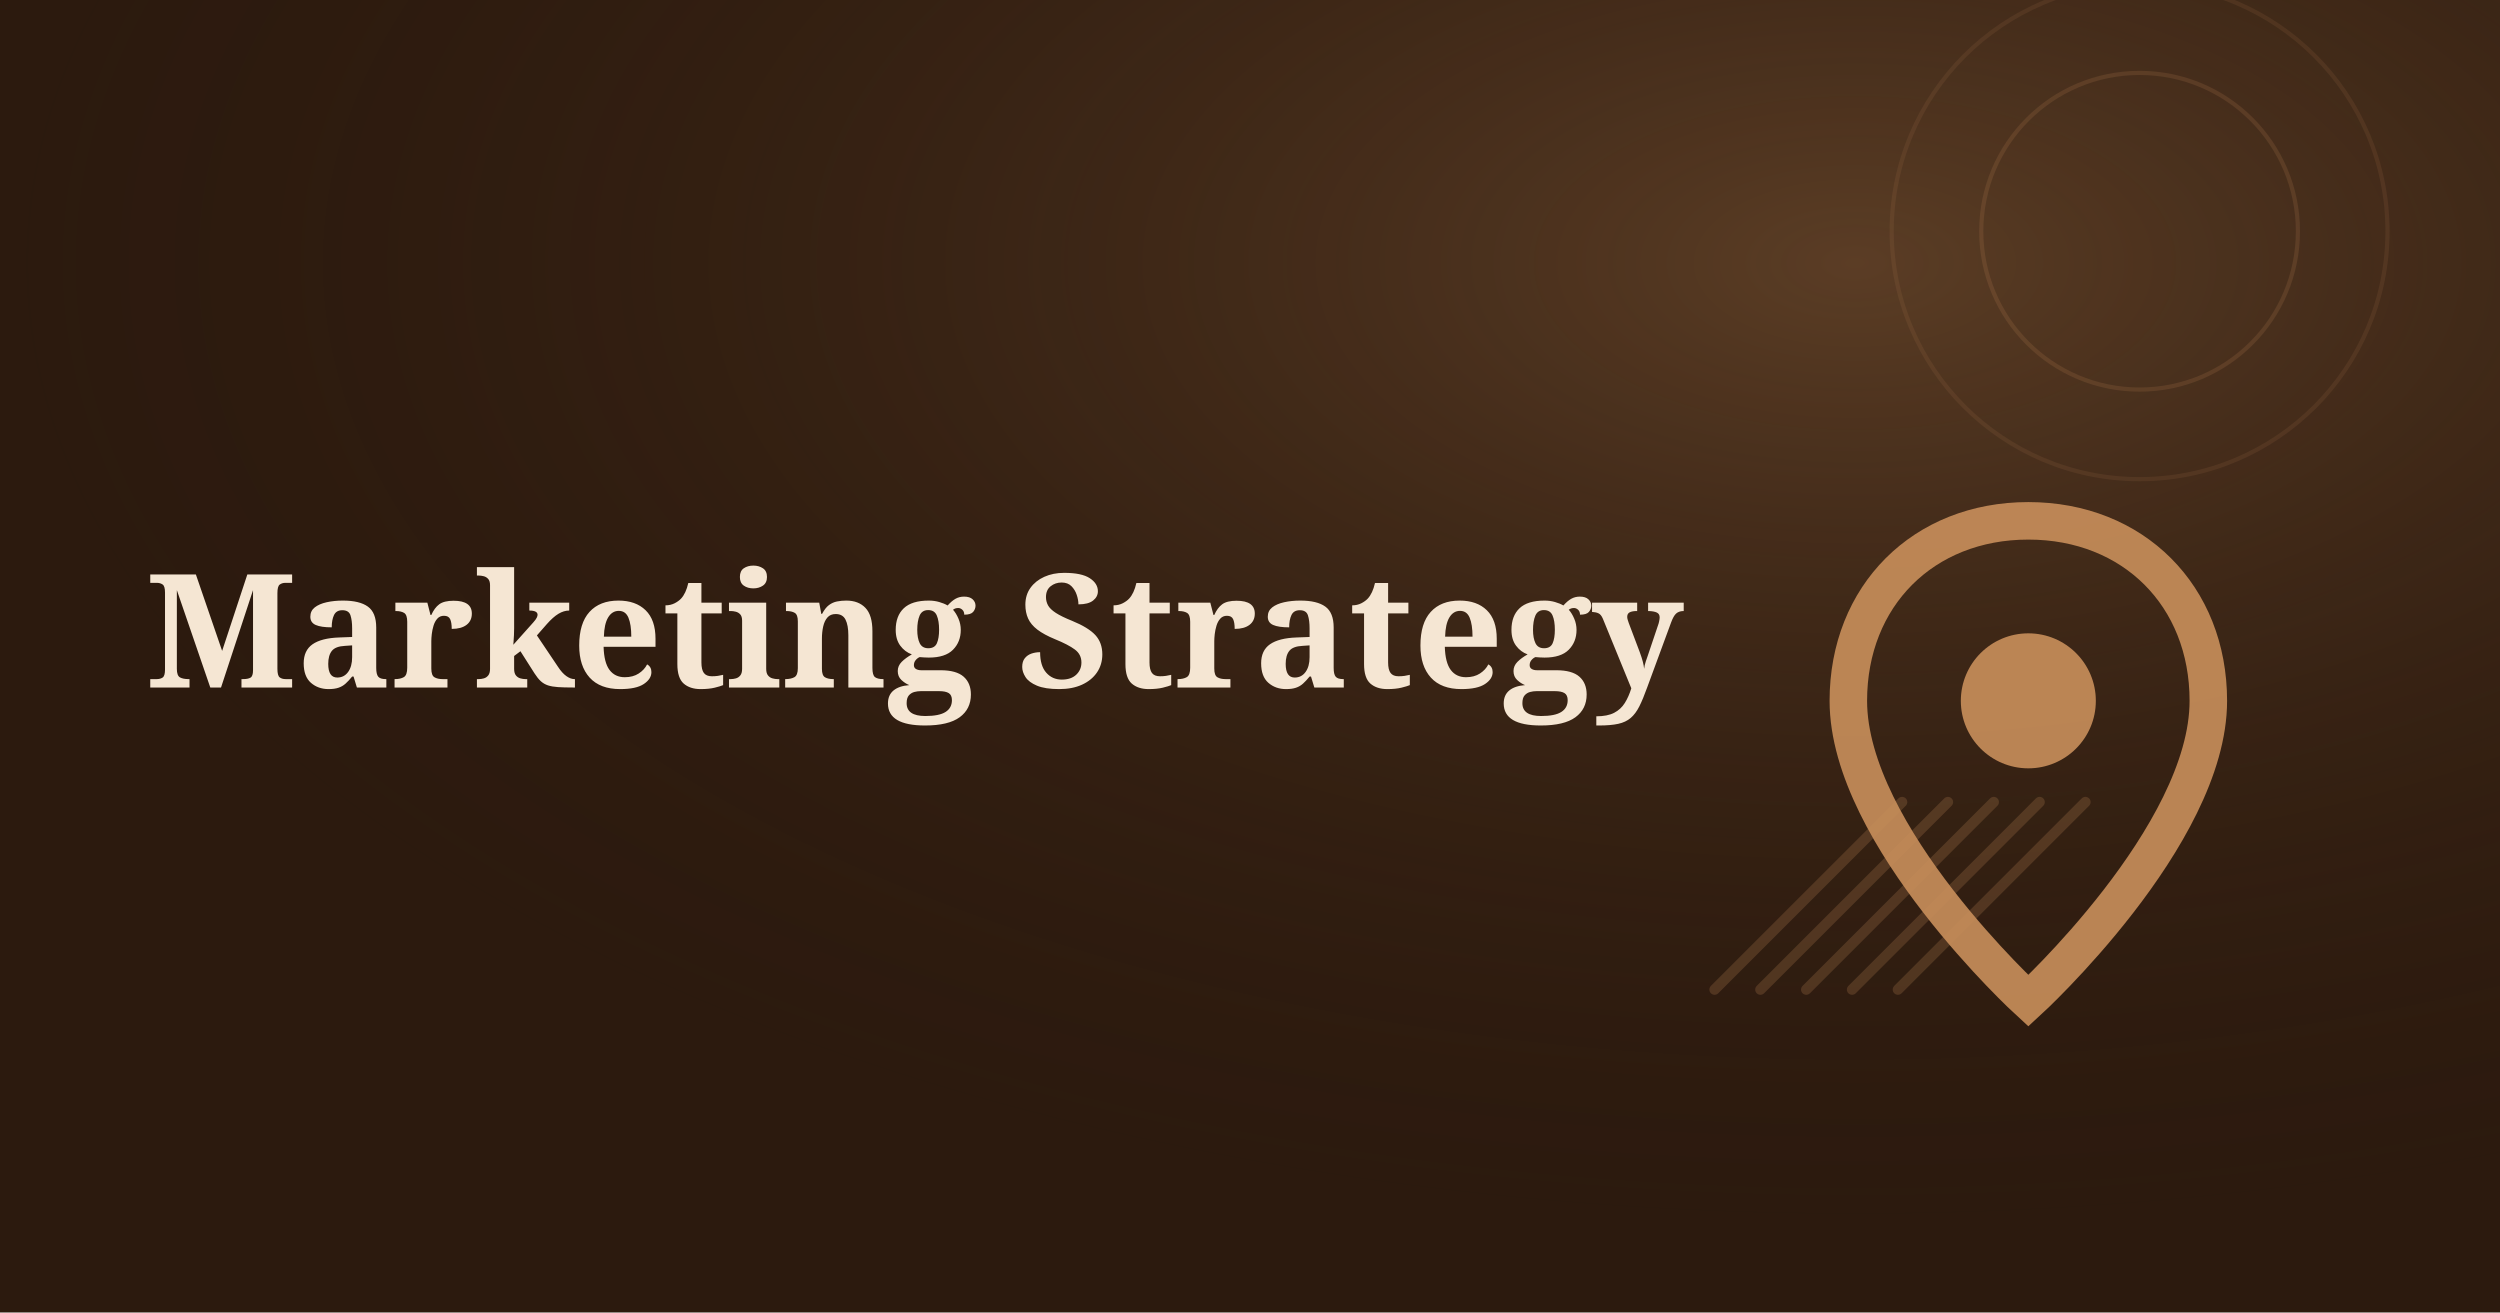
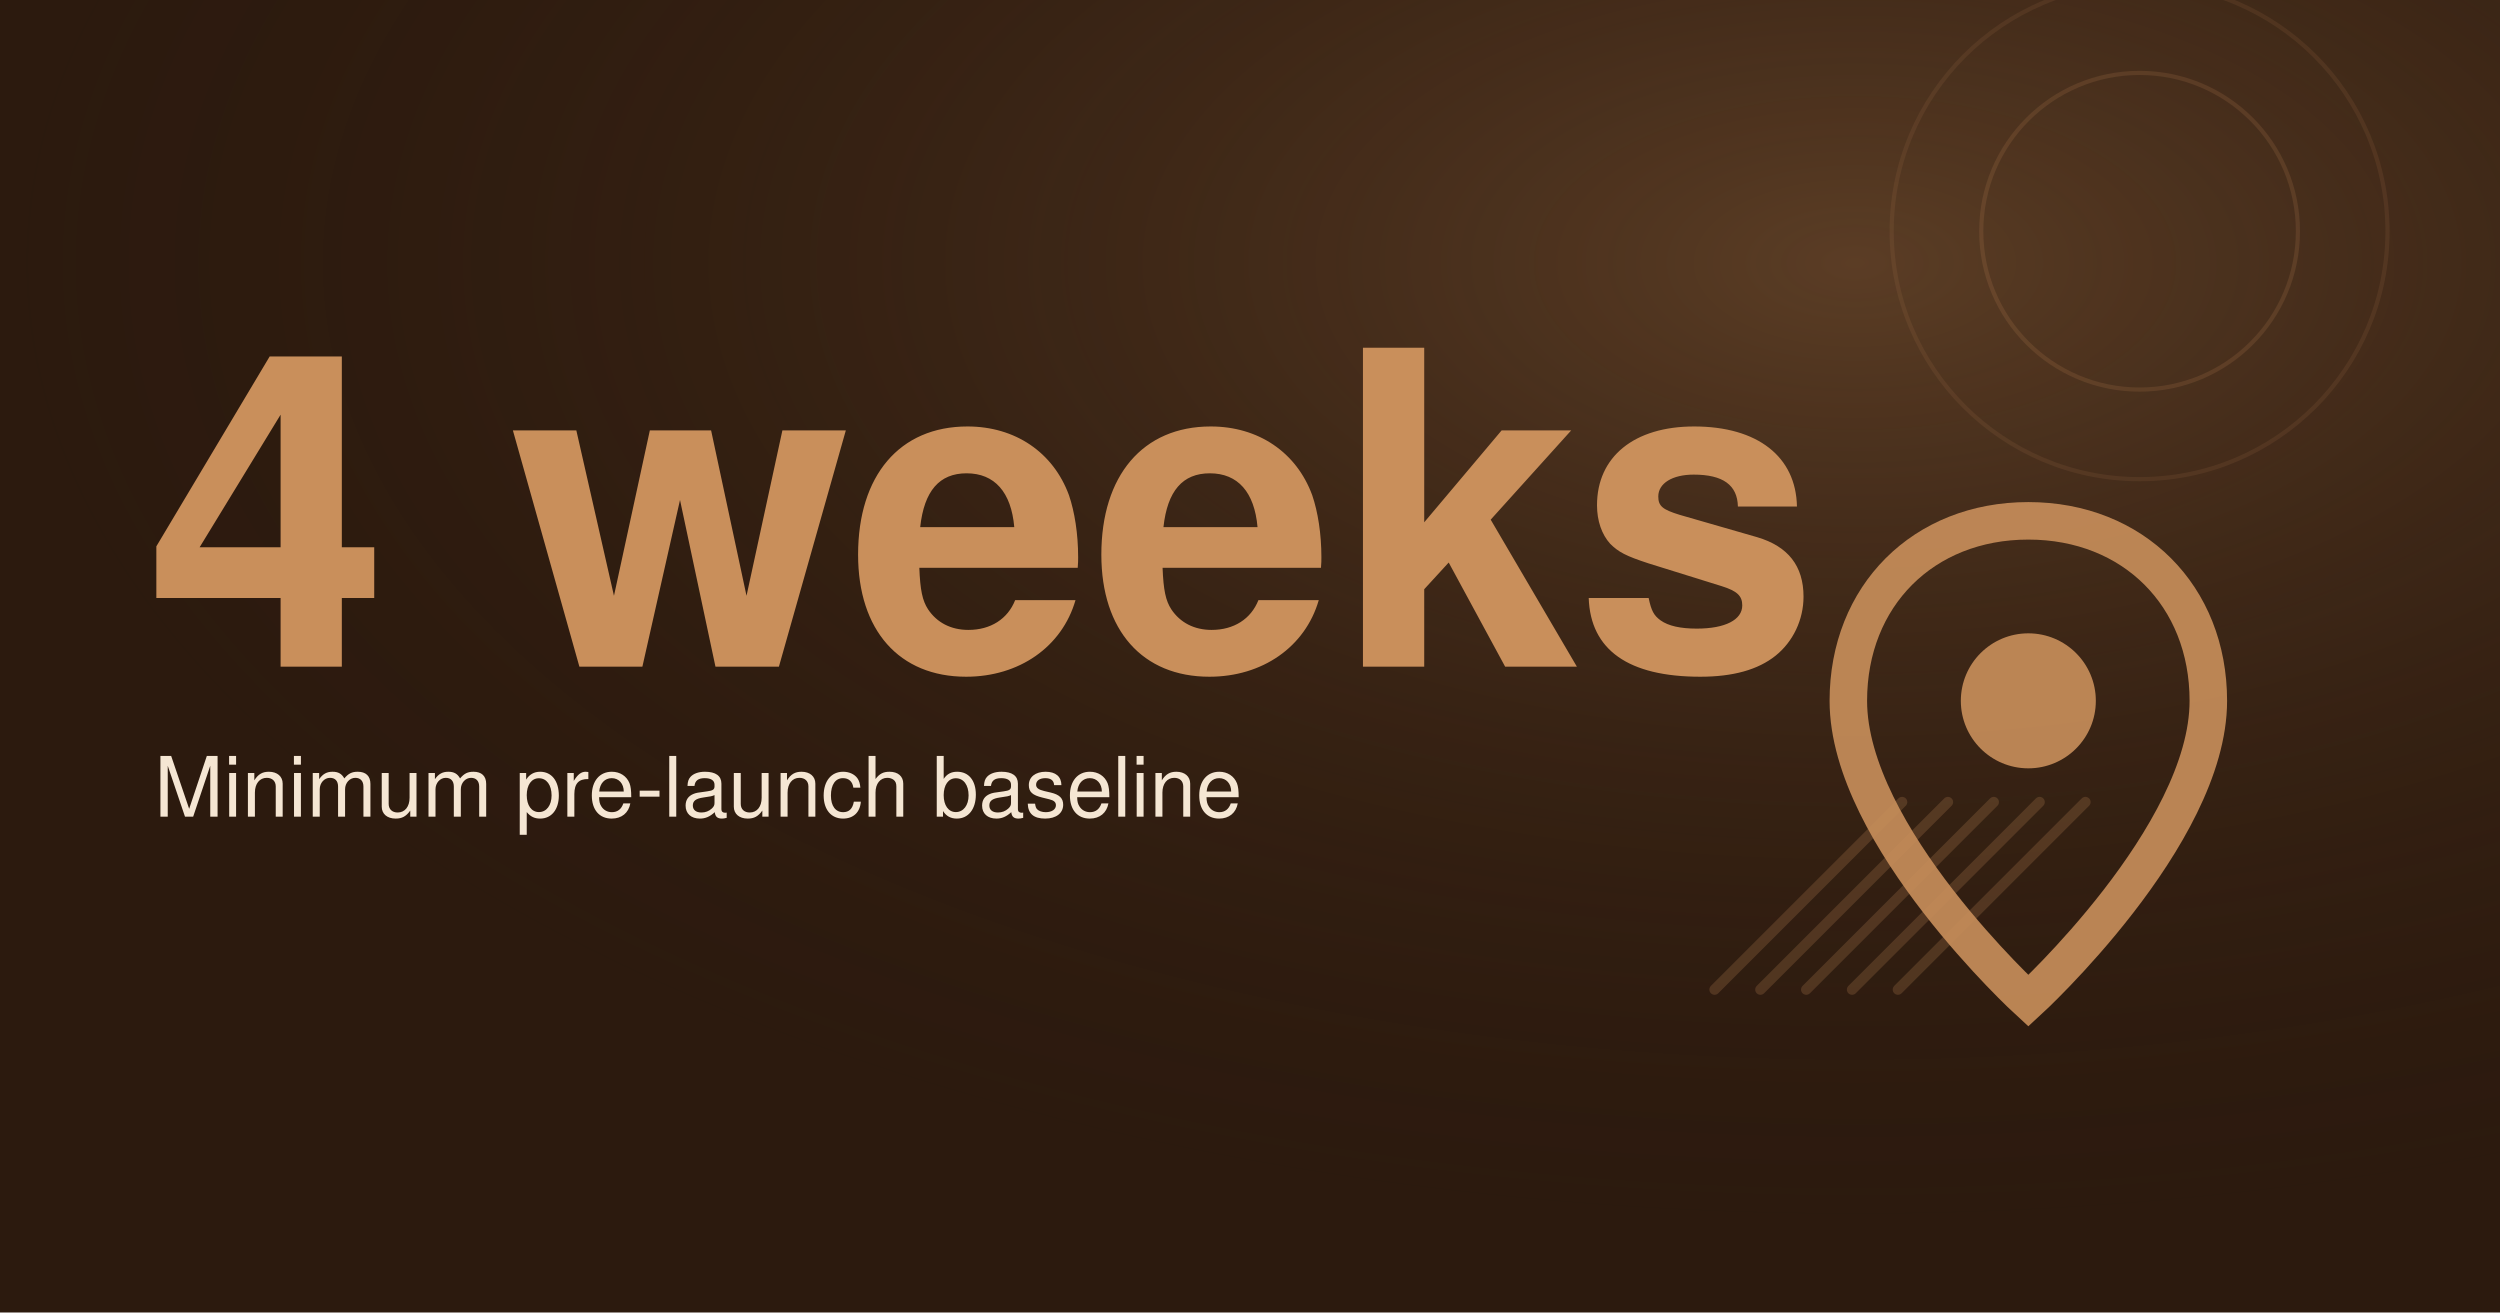
<svg xmlns="http://www.w3.org/2000/svg" width="1200" height="630" viewBox="0 0 1200 630" role="img" aria-label="Is a Marketing Consultant Worth It? A Four-Gate Test">
  <defs>
    <radialGradient id="g" cx="74%" cy="20%" r="75%">
      <stop offset="0" stop-color="#c98f5b" stop-opacity="0.30" />
      <stop offset="1" stop-color="#2c1a0e" stop-opacity="0" />
    </radialGradient>
  </defs>
  <rect width="1200" height="630" fill="#2c1a0e" />
  <rect width="1200" height="630" fill="url(#g)" />
  <line x1="823" y1="475" x2="913" y2="385" stroke="#c98f5b" stroke-opacity="0.22" stroke-width="5" stroke-linecap="round" />
  <line x1="845" y1="475" x2="935" y2="385" stroke="#c98f5b" stroke-opacity="0.22" stroke-width="5" stroke-linecap="round" />
  <line x1="867" y1="475" x2="957" y2="385" stroke="#c98f5b" stroke-opacity="0.22" stroke-width="5" stroke-linecap="round" />
  <line x1="889" y1="475" x2="979" y2="385" stroke="#c98f5b" stroke-opacity="0.22" stroke-width="5" stroke-linecap="round" />
  <line x1="911" y1="475" x2="1001" y2="385" stroke="#c98f5b" stroke-opacity="0.22" stroke-width="5" stroke-linecap="round" />
  <circle cx="1027" cy="111" r="76" fill="none" stroke="#c98f5b" stroke-opacity="0.16" stroke-width="2" />
  <circle cx="1027" cy="111" r="119" fill="none" stroke="#c98f5b" stroke-opacity="0.11" stroke-width="2" />
  <g transform="translate(880 250) scale(3.6)" opacity="0.9">
    <path d="M26 0C12 0 2 10 2 24c0 18 24 40 24 40s24-22 24-40C50 10 40 0 26 0z" fill="none" stroke="#c98f5b" stroke-width="5" />
    <circle cx="26" cy="24" r="9" fill="#c98f5b" />
  </g>
-   <text x="70" y="330" font-family="Georgia, serif" font-size="76" font-weight="700" fill="#f5e6d3">
-     <tspan x="70" dy="0">Marketing Strategy</tspan>
-   </text>
+   <text x="70" y="320" font-family="Helvetica, Arial, sans-serif" font-size="210" font-weight="800" fill="#c98f5b">4 weeks</text>
+   <text x="74" y="392" font-family="Helvetica, Arial, sans-serif" font-size="40" fill="#f5e6d3">Minimum pre-launch baseline</text>
</svg>
